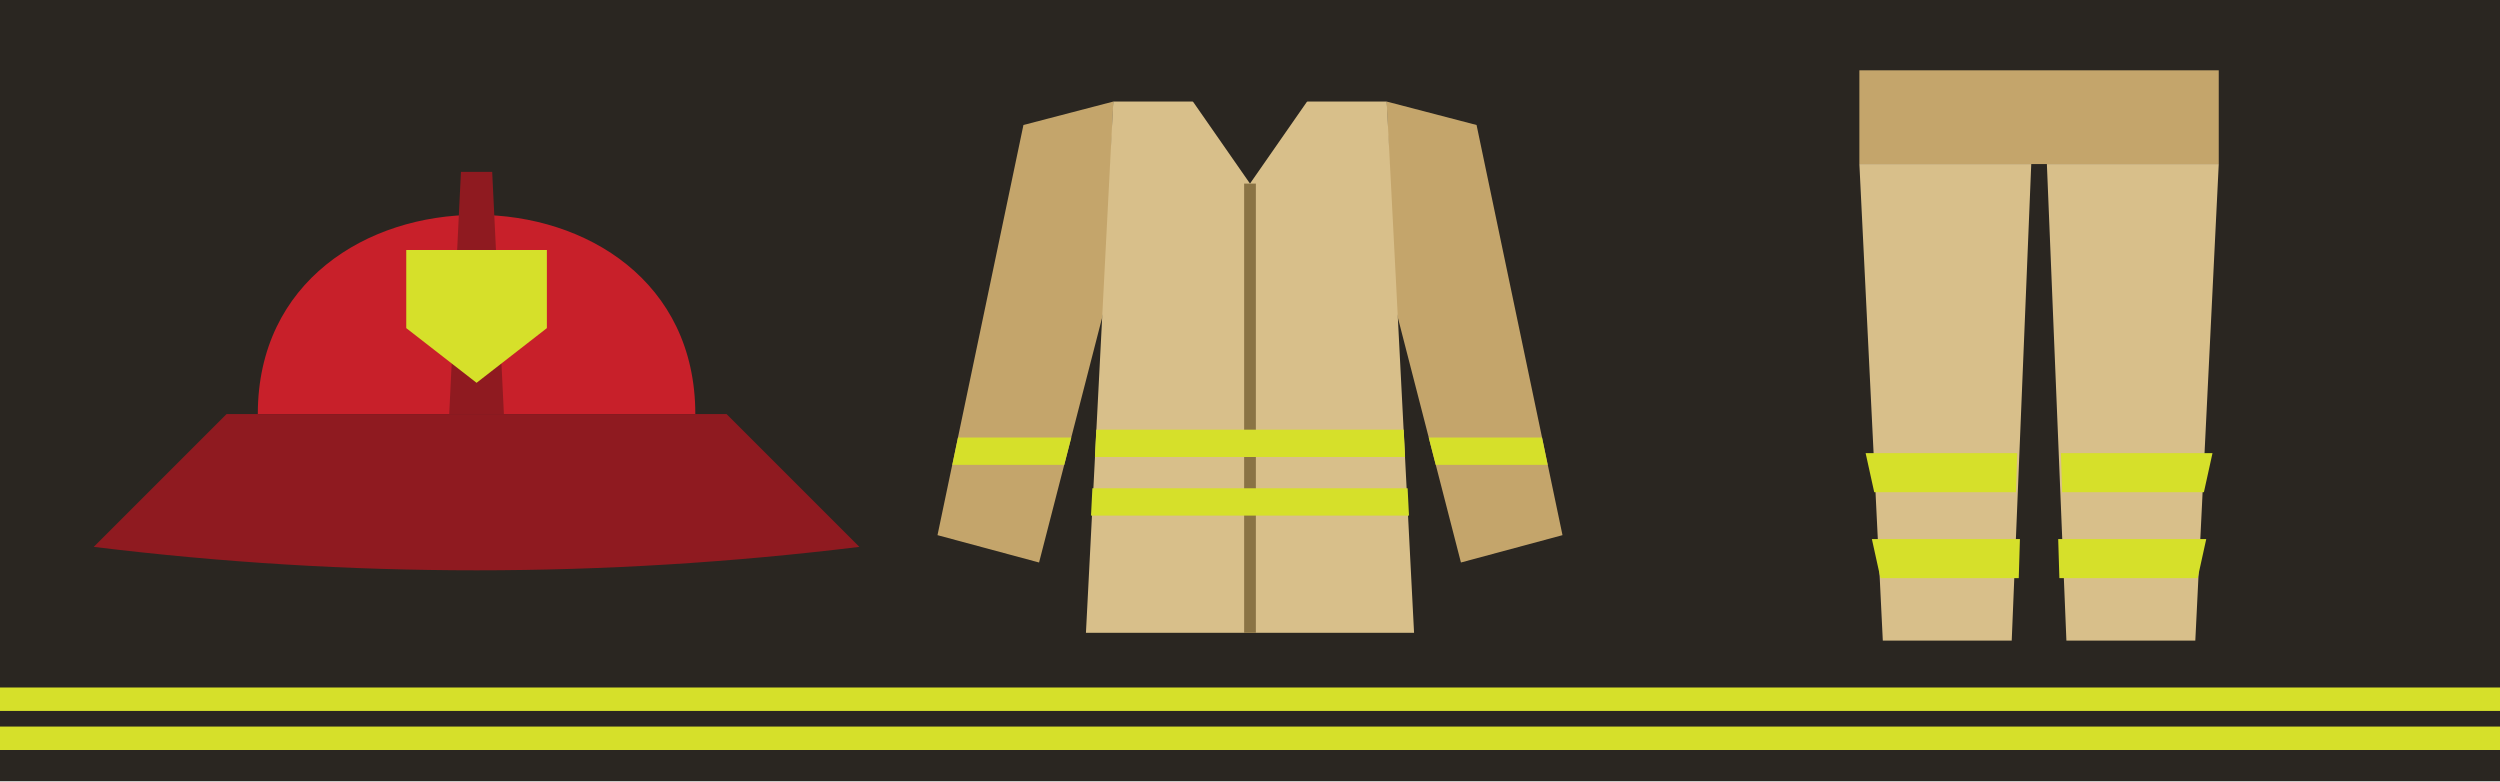
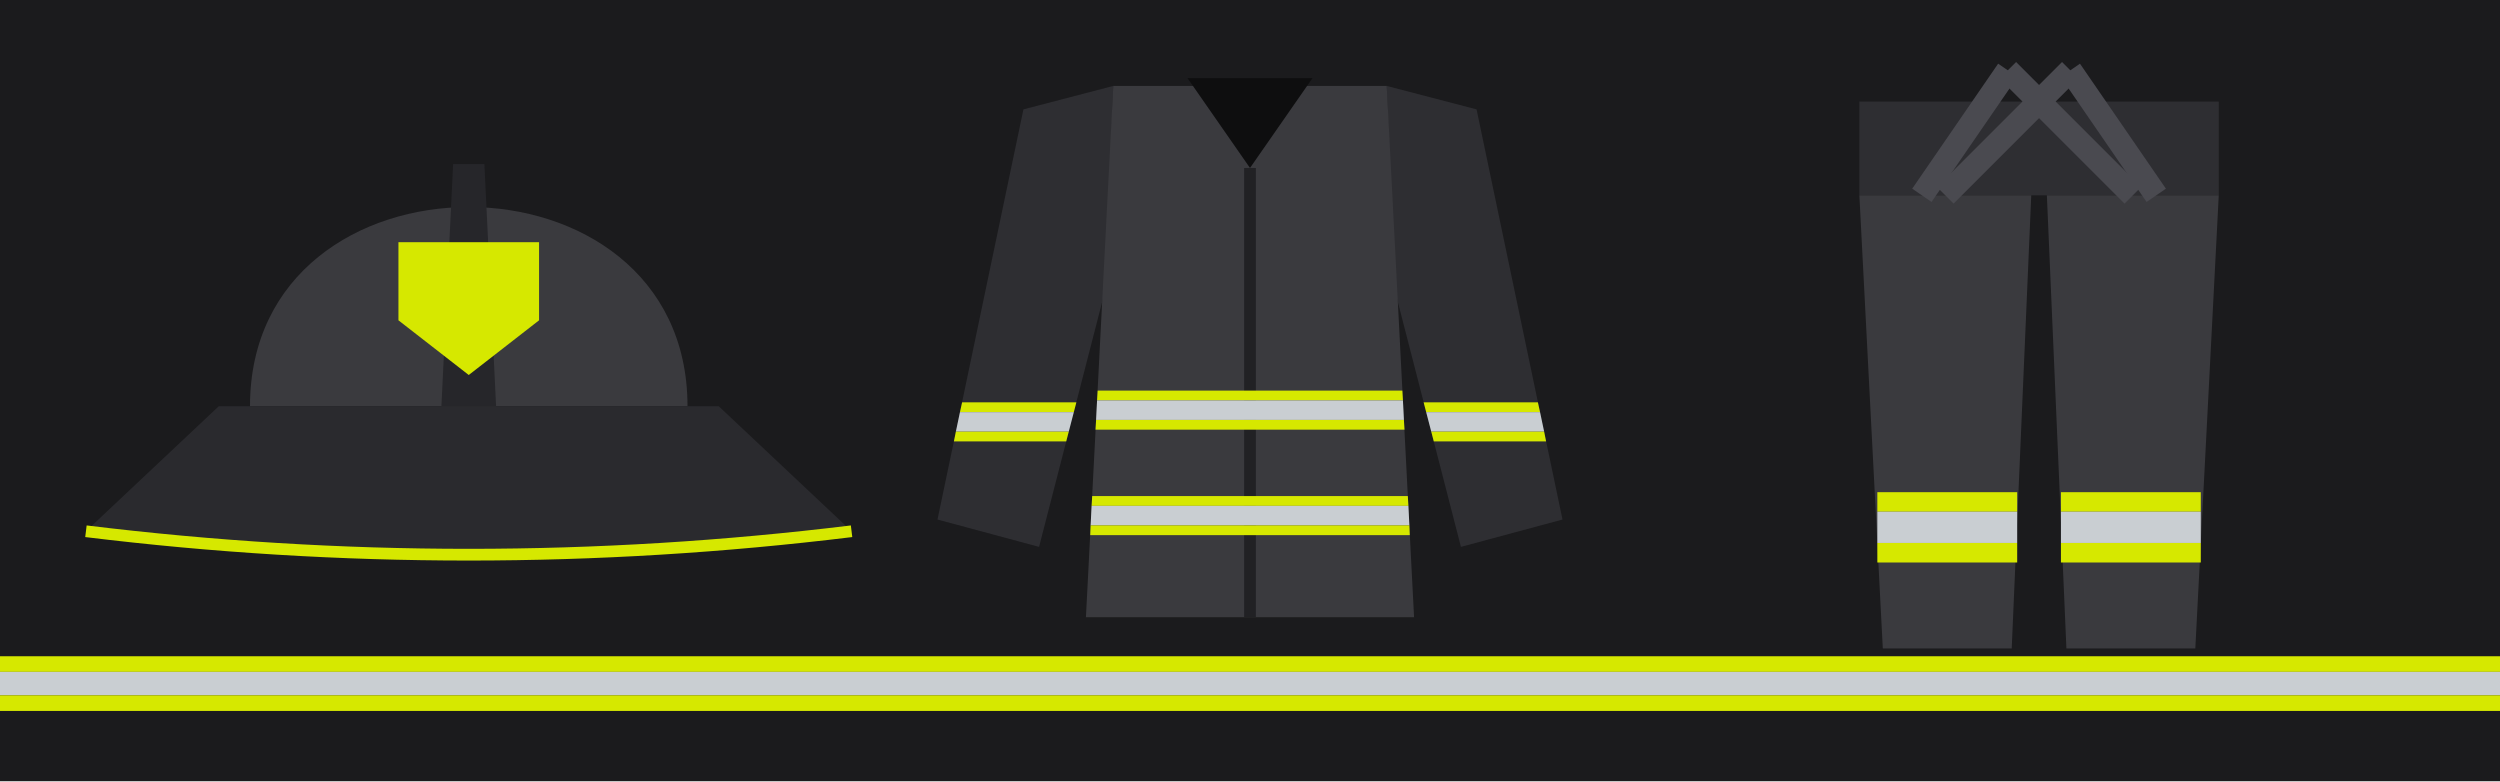
<svg xmlns="http://www.w3.org/2000/svg" viewBox="0 0 640 200" role="img" aria-labelledby="t d">
-   <rect width="640" height="200" fill="#2A2621" />
-   <rect y="176" width="640" height="6" fill="#D6E02A" />
-   <rect y="186" width="640" height="6" fill="#D6E02A" />
-   <g transform="translate(122 84)">
-     <path d="M-56 22C-56-46 56-46 56 22Z" fill="#C8202A" />
-     <path d="M-4-40H4L7 22H-7Z" fill="#8F1A20" />
-     <path d="M-64 22H64L98 56Q0 68-98 56Z" fill="#8F1A20" />
-     <path d="M-18-20H18V0L0 14-18 0Z" fill="#D6E02A" />
+   <rect width="640" height="200" fill="#1B1B1D" />
+   <rect y="168" width="640" height="4" fill="#D6E800" />
+   <rect y="172" width="640" height="6" fill="#C9CED2" />
+   <rect y="178" width="640" height="4" fill="#D6E800" />
+   <g transform="translate(120 82)">
+     <path d="M-56 22C-56-46 56-46 56 22Z" fill="#3A3A3E" />
+     <path d="M-4-40H4L7 22H-7Z" fill="#26262A" />
+     <path d="M-64 22H64L98 54Q0 66-98 54Z" fill="#2A2A2E" />
+     <path d="M-98 54Q0 66 98 54" fill="none" stroke="#D6E800" stroke-width="3" />
+     <path d="M-18-20H18V0L0 14-18 0Z" fill="#D6E800" />
  </g>
-   <g transform="translate(240 18) scale(0.5) translate(-96 -112)">
-     <polygon fill="#C4A56B" points="186,128 140,140 96,350 148,364 182,232" />
-     <polygon fill="#C4A56B" points="330,232 364,364 416,350 372,140 326,128" />
-     <polygon fill="#D8BF8A" points="186,128 326,128 340,400 172,400" />
-     <polygon fill="#2A2621" points="224,124 288,124 256,170" />
-     <polygon fill="#8A7344" points="253,170 259,170 259,400 253,400" />
-     <polygon fill="#D6E02A" points="177.3,296 334.7,296 335.4,310 176.6,310" />
-     <polygon fill="#D6E02A" points="175.3,326 336.7,326 337.4,340 174.6,340" />
-     <polygon fill="#D6E02A" points="106.5,300 164.5,300 160.9,314 103.6,314" />
-     <polygon fill="#D6E02A" points="408.4,314 351.1,314 347.5,300 405.5,300" />
+   <g transform="translate(240 14) scale(0.5) translate(-96 -112)">
+     <polygon fill="#2E2E32" points="186,128 140,140 96,350 148,364 182,232" />
+     <polygon fill="#2E2E32" points="330,232 364,364 416,350 372,140 326,128" />
+     <polygon fill="#3A3A3E" points="186,128 326,128 340,400 172,400" />
+     <polygon fill="#0E0E0F" points="224,124 288,124 256,170" />
+     <polygon fill="#212124" points="253,170 259,170 259,400 253,400" />
+     <polygon fill="#D6E800" points="178,284 334,284 334.3,289 177.7,289" />
+     <polygon fill="#C9CED2" points="177.7,289 334.3,289 334.8,299 177.2,299" />
+     <polygon fill="#D6E800" points="177.2,299 334.8,299 335.1,304 176.9,304" />
+     <polygon fill="#D6E800" points="175.2,338 336.8,338 337.1,343 174.9,343" />
+     <polygon fill="#C9CED2" points="174.9,343 337.1,343 337.6,353 174.4,353" />
+     <polygon fill="#D6E800" points="174.4,353 337.6,353 337.8,358 174.2,358" />
+     <polygon fill="#D6E800" points="108.6,290 167.1,290 165.8,295 107.5,295" />
+     <polygon fill="#D6E800" points="404.5,295 346.2,295 344.9,290 403.4,290" />
+     <polygon fill="#C9CED2" points="107.5,295 165.8,295 163.2,305 105.4,305" />
+     <polygon fill="#C9CED2" points="406.6,305 348.8,305 346.2,295 404.5,295" />
+     <polygon fill="#D6E800" points="105.4,305 163.2,305 161.9,310 104.4,310" />
+     <polygon fill="#D6E800" points="407.6,310 350.1,310 348.8,305 406.6,305" />
  </g>
-   <g transform="translate(522 18)">
-     <path d="M-46 0H46V24H-46Z" fill="#C4A56B" />
-     <path d="M-46 24H-2L-7 146H-40Z" fill="#D8BF8A" />
-     <path d="M46 24H2L7 146H40Z" fill="#D8BF8A" />
-     <path d="M-44.4 98H-5.6L-5.9 108H-42.2Z" fill="#D6E02A" />
-     <path d="M44.4 98H5.6L5.9 108H42.2Z" fill="#D6E02A" />
-     <path d="M-42.8 120H-4.9L-5.2 130H-40.6Z" fill="#D6E02A" />
-     <path d="M42.8 120H4.9L5.2 130H40.6Z" fill="#D6E02A" />
+   <g transform="translate(522 26)">
+     <path d="M-46 0H46V24H-46Z" fill="#2E2E32" />
+     <path d="M-46 24H-2L-7 140H-40Z" fill="#3A3A3E" />
+     <path d="M46 24H2L7 140H40Z" fill="#3A3A3E" />
+     <path d="M-41.4 100H-5.6V105H-41.4Z" fill="#D6E800" />
+     <path d="M-41.4 105H-5.6V113H-41.4Z" fill="#C9CED2" />
+     <path d="M-41.4 113H-5.6V118H-41.4Z" fill="#D6E800" />
+     <path d="M41.4 100H5.6V105H41.4Z" fill="#D6E800" />
+     <path d="M41.4 105H5.6V113H41.4Z" fill="#C9CED2" />
+     <path d="M41.4 113H5.6V118H41.4Z" fill="#D6E800" />
+     <path d="M-30 24L-8-8M30 24L8-8" stroke="#4A4A50" stroke-width="6" fill="none" />
+     <path d="M-8-8L24 24M8-8L-24 24" stroke="#4A4A50" stroke-width="6" fill="none" />
  </g>
</svg>
